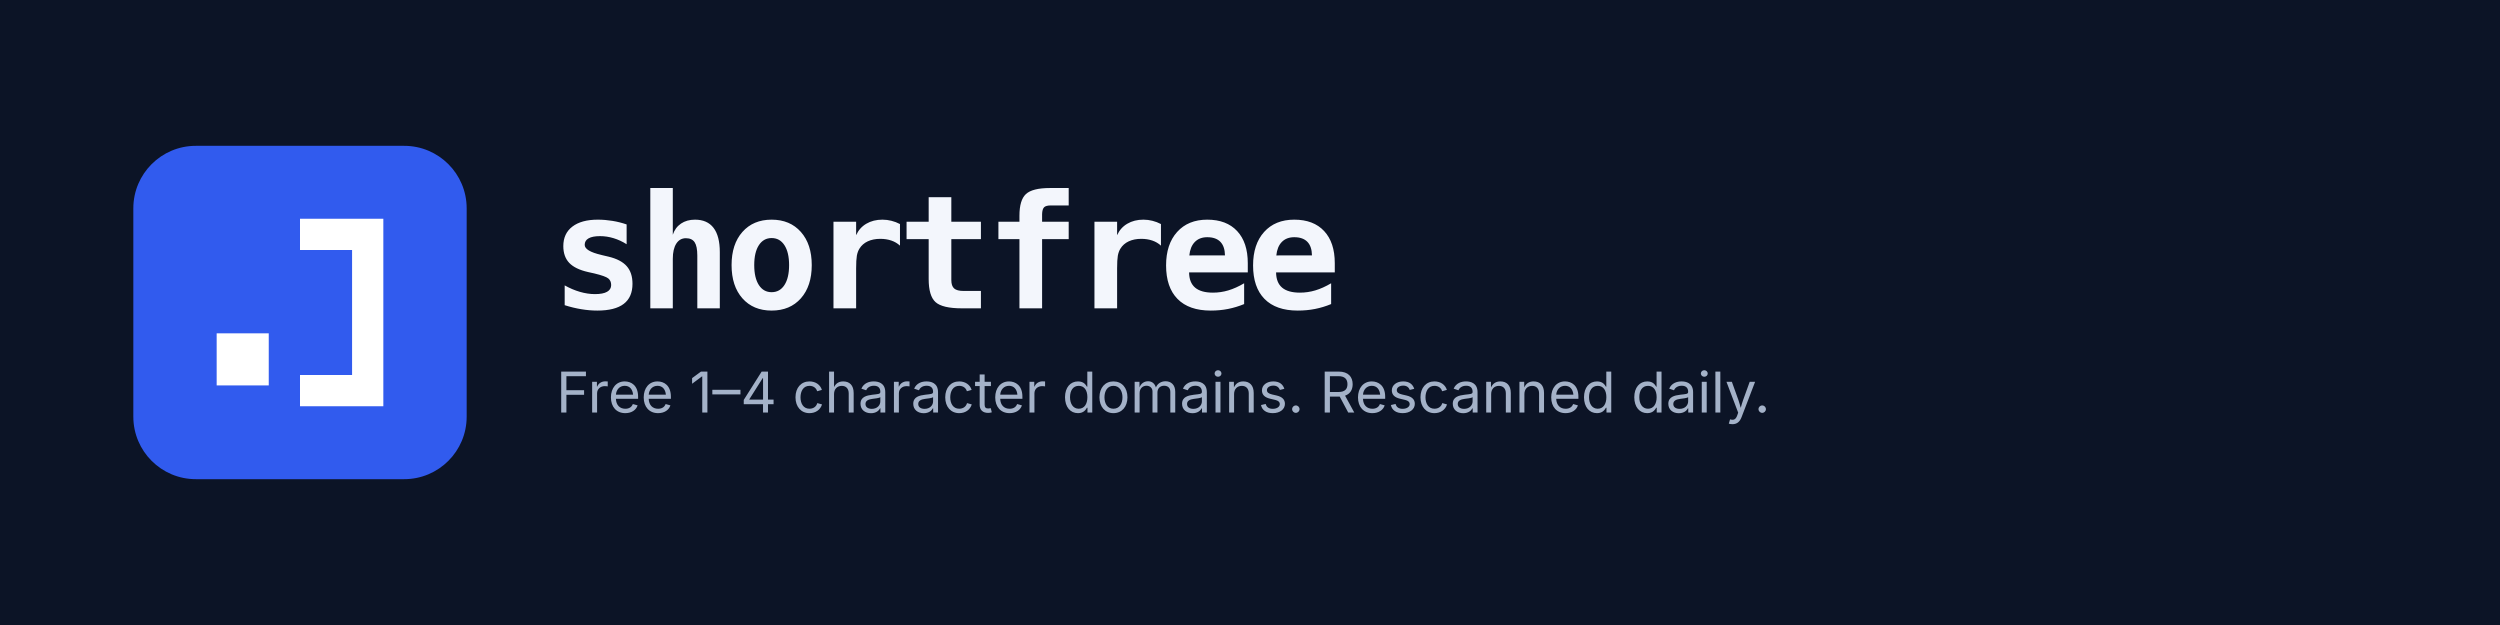
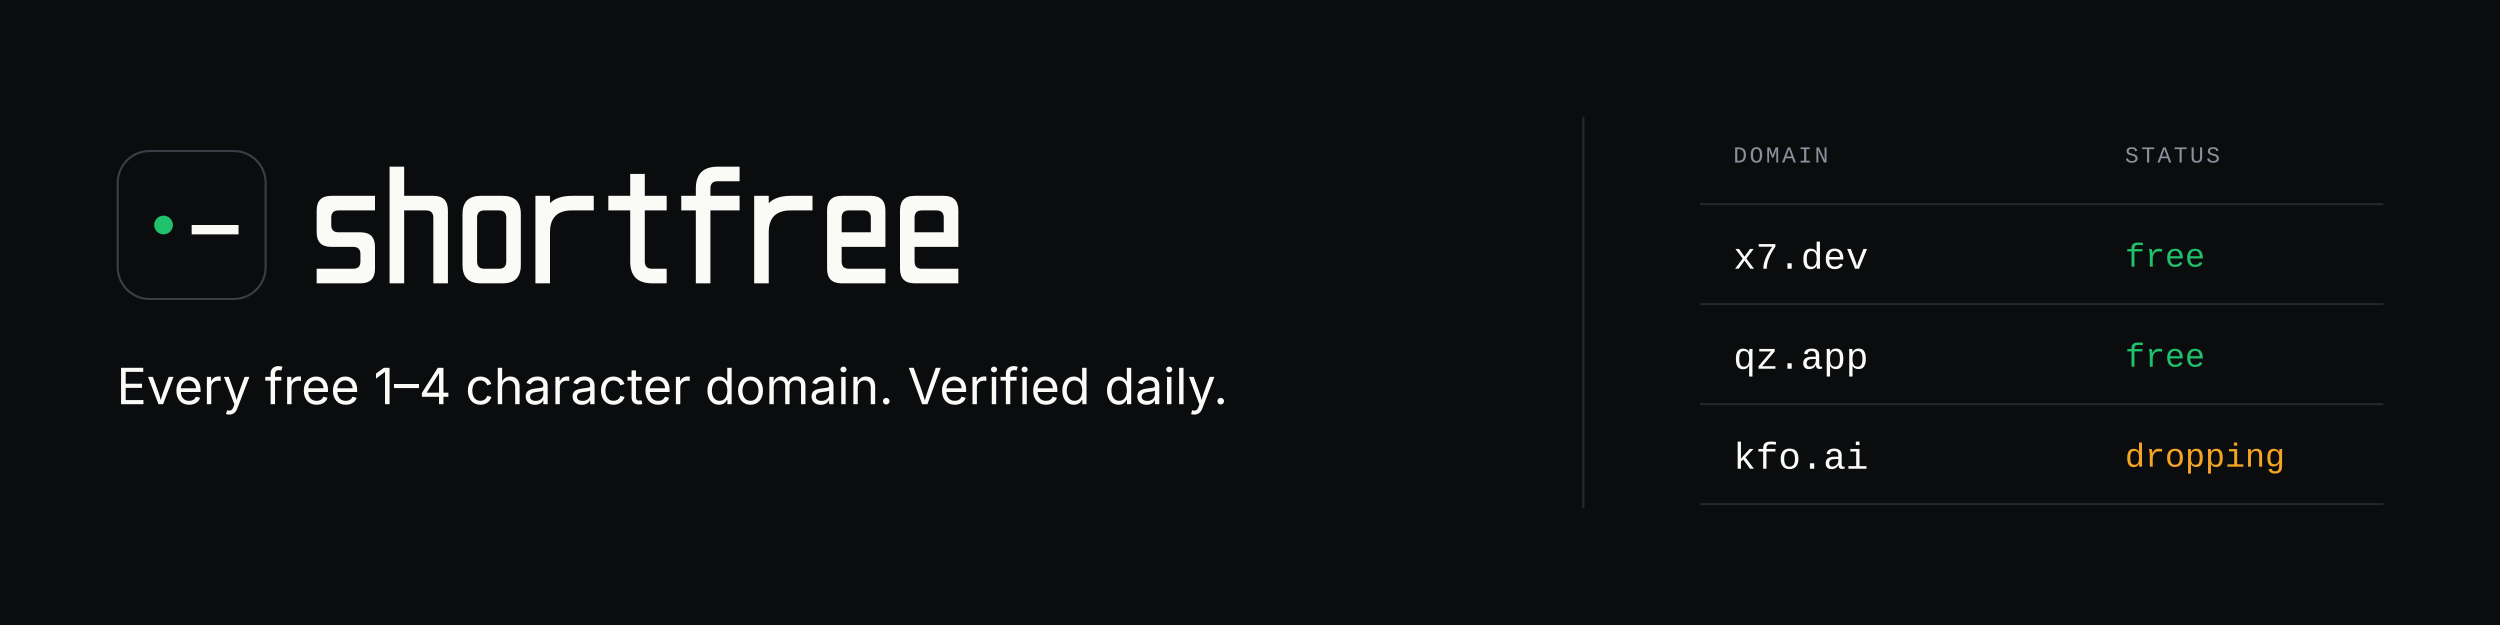
<svg xmlns="http://www.w3.org/2000/svg" width="1200" height="300" viewBox="0 0 1200 300" role="img" aria-labelledby="title desc">
-   <rect width="1200" height="300" fill="#0C1426" />
-   <g transform="translate(64 70) scale(.3125)">
-     <rect width="512" height="512" rx="96" fill="#315BEE" />
-     <path d="M128 288h80v80h-80zM256 112h128v288H256v-48h80V160h-80z" fill="#FFFFFF" />
+   <path fill="#0B0C0E" d="M0 0H1200V300H0Z" />
+   <g transform="translate(56 72) scale(0.140625)">
+     <rect width="512" height="512" rx="112" fill="#0B0C0E" />
+     <circle cx="160" cy="256" r="32" fill="#1FC16B" />
+     <path d="M256 256H416V288H256Z" fill="#FAFAF7" />
  </g>
-   <text x="264" y="148" fill="#F3F6FC" font-family="ui-monospace, 'SF Mono', Menlo, Consolas, monospace" font-size="76" font-weight="700" letter-spacing="-4">shortfree</text>
-   <text x="267" y="198" fill="#A4B2C8" font-family="system-ui, -apple-system, BlinkMacSystemFont, 'Segoe UI', sans-serif" font-size="27">Free 1–4 character domains. Rescanned daily.</text>
+   <rect x="56.5" y="72.5" width="71" height="71" rx="15.25" fill="none" stroke="#3A3F47" stroke-width="1" />
+   <g transform="translate(152 80) scale(0.875)" fill="#FAFAF7" fill-rule="evenodd">
+     <path transform="translate(0 0)" d="M8 16H32V24H12Q8 24 8 28V32Q8 36 12 36H24Q32 36 32 44V56Q32 64 24 64H0V56H20Q24 56 24 52V48Q24 44 20 44H8Q0 44 0 36V24Q0 16 8 16Z" />
+     <path transform="translate(40 0)" d="M0 0H8V16H24Q32 16 32 24V64H24V28Q24 24 20 24H8V64H0Z" />
+     <path transform="translate(80 0)" d="M10 16H22Q32 16 32 26V54Q32 64 22 64H10Q0 64 0 54V26Q0 16 10 16ZM12 24Q8 24 8 28V52Q8 56 12 56H20Q24 56 24 52V28Q24 24 20 24Z" />
+     <path transform="translate(120 0)" d="M0 16H8V20Q12 16 20 16H32V24H20Q8 24 8 36V64H0Z" />
+     <path transform="translate(160 0)" d="M12 4H20V16H32V24H20V52Q20 56 24 56H32V64H24Q12 64 12 52V24H0V16H12Z" />
+     <path transform="translate(200 0)" d="M8 12Q8 0 20 0H32V8H20Q16 8 16 12V16H32V24H16V64H8V24H0V16H8Z" />
+     <path transform="translate(240 0)" d="M0 16H8V20Q12 16 20 16H32V24H20Q8 24 8 36V64H0Z" />
+     <path transform="translate(280 0)" d="M8 16H24Q32 16 32 24V44H8V52Q8 56 12 56H32V64H8Q0 64 0 56V24Q0 16 8 16ZM8 28V36H24V28Q24 24 20 24H12Q8 24 8 28Z" />
+     <path transform="translate(320 0)" d="M8 16H24Q32 16 32 24V44H8V52Q8 56 12 56H32V64H8Q0 64 0 56V24Q0 16 8 16ZM8 28V36H24V28Q24 24 20 24H12Q8 24 8 28Z" />
+   </g>
+   <text x="56" y="194" font-family="system-ui, -apple-system, BlinkMacSystemFont, &quot;Segoe UI&quot;, sans-serif" font-size="24" fill="#FAFAF7">Every free 1–4 character domain. Verified daily.</text>
+   <path d="M760 56V244M816 98H1144M816 146H1144M816 194H1144M816 242H1144" fill="none" stroke="#24272D" />
+   <text x="832" y="78" font-family="ui-monospace, SFMono-Regular, Menlo, Monaco, Consolas, &quot;Liberation Mono&quot;, monospace" font-size="11" fill="#8A919C" letter-spacing="1.2">DOMAIN</text>
+   <text x="1020" y="78" font-family="ui-monospace, SFMono-Regular, Menlo, Monaco, Consolas, &quot;Liberation Mono&quot;, monospace" font-size="11" fill="#8A919C" letter-spacing="1.2">STATUS</text>
+   <text x="832" y="129" font-family="ui-monospace, SFMono-Regular, Menlo, Monaco, Consolas, &quot;Liberation Mono&quot;, monospace" font-size="18" fill="#FAFAF7">x7.dev</text>
+   <rect x="1008" y="109" width="120" height="28" rx="4" fill="#0B0C0E" />
+   <text x="1020" y="128" font-family="ui-monospace, SFMono-Regular, Menlo, Monaco, Consolas, &quot;Liberation Mono&quot;, monospace" font-size="16" fill="#1FC16B">free</text>
+   <text x="832" y="177" font-family="ui-monospace, SFMono-Regular, Menlo, Monaco, Consolas, &quot;Liberation Mono&quot;, monospace" font-size="18" fill="#FAFAF7">qz.app</text>
+   <rect x="1008" y="157" width="120" height="28" rx="4" fill="#0B0C0E" />
+   <text x="1020" y="176" font-family="ui-monospace, SFMono-Regular, Menlo, Monaco, Consolas, &quot;Liberation Mono&quot;, monospace" font-size="16" fill="#1FC16B">free</text>
+   <text x="832" y="225" font-family="ui-monospace, SFMono-Regular, Menlo, Monaco, Consolas, &quot;Liberation Mono&quot;, monospace" font-size="18" fill="#FAFAF7">kfo.ai</text>
+   <rect x="1008" y="205" width="120" height="28" rx="4" fill="#0B0C0E" />
+   <text x="1020" y="224" font-family="ui-monospace, SFMono-Regular, Menlo, Monaco, Consolas, &quot;Liberation Mono&quot;, monospace" font-size="16" fill="#F5A524">dropping</text>
</svg>
